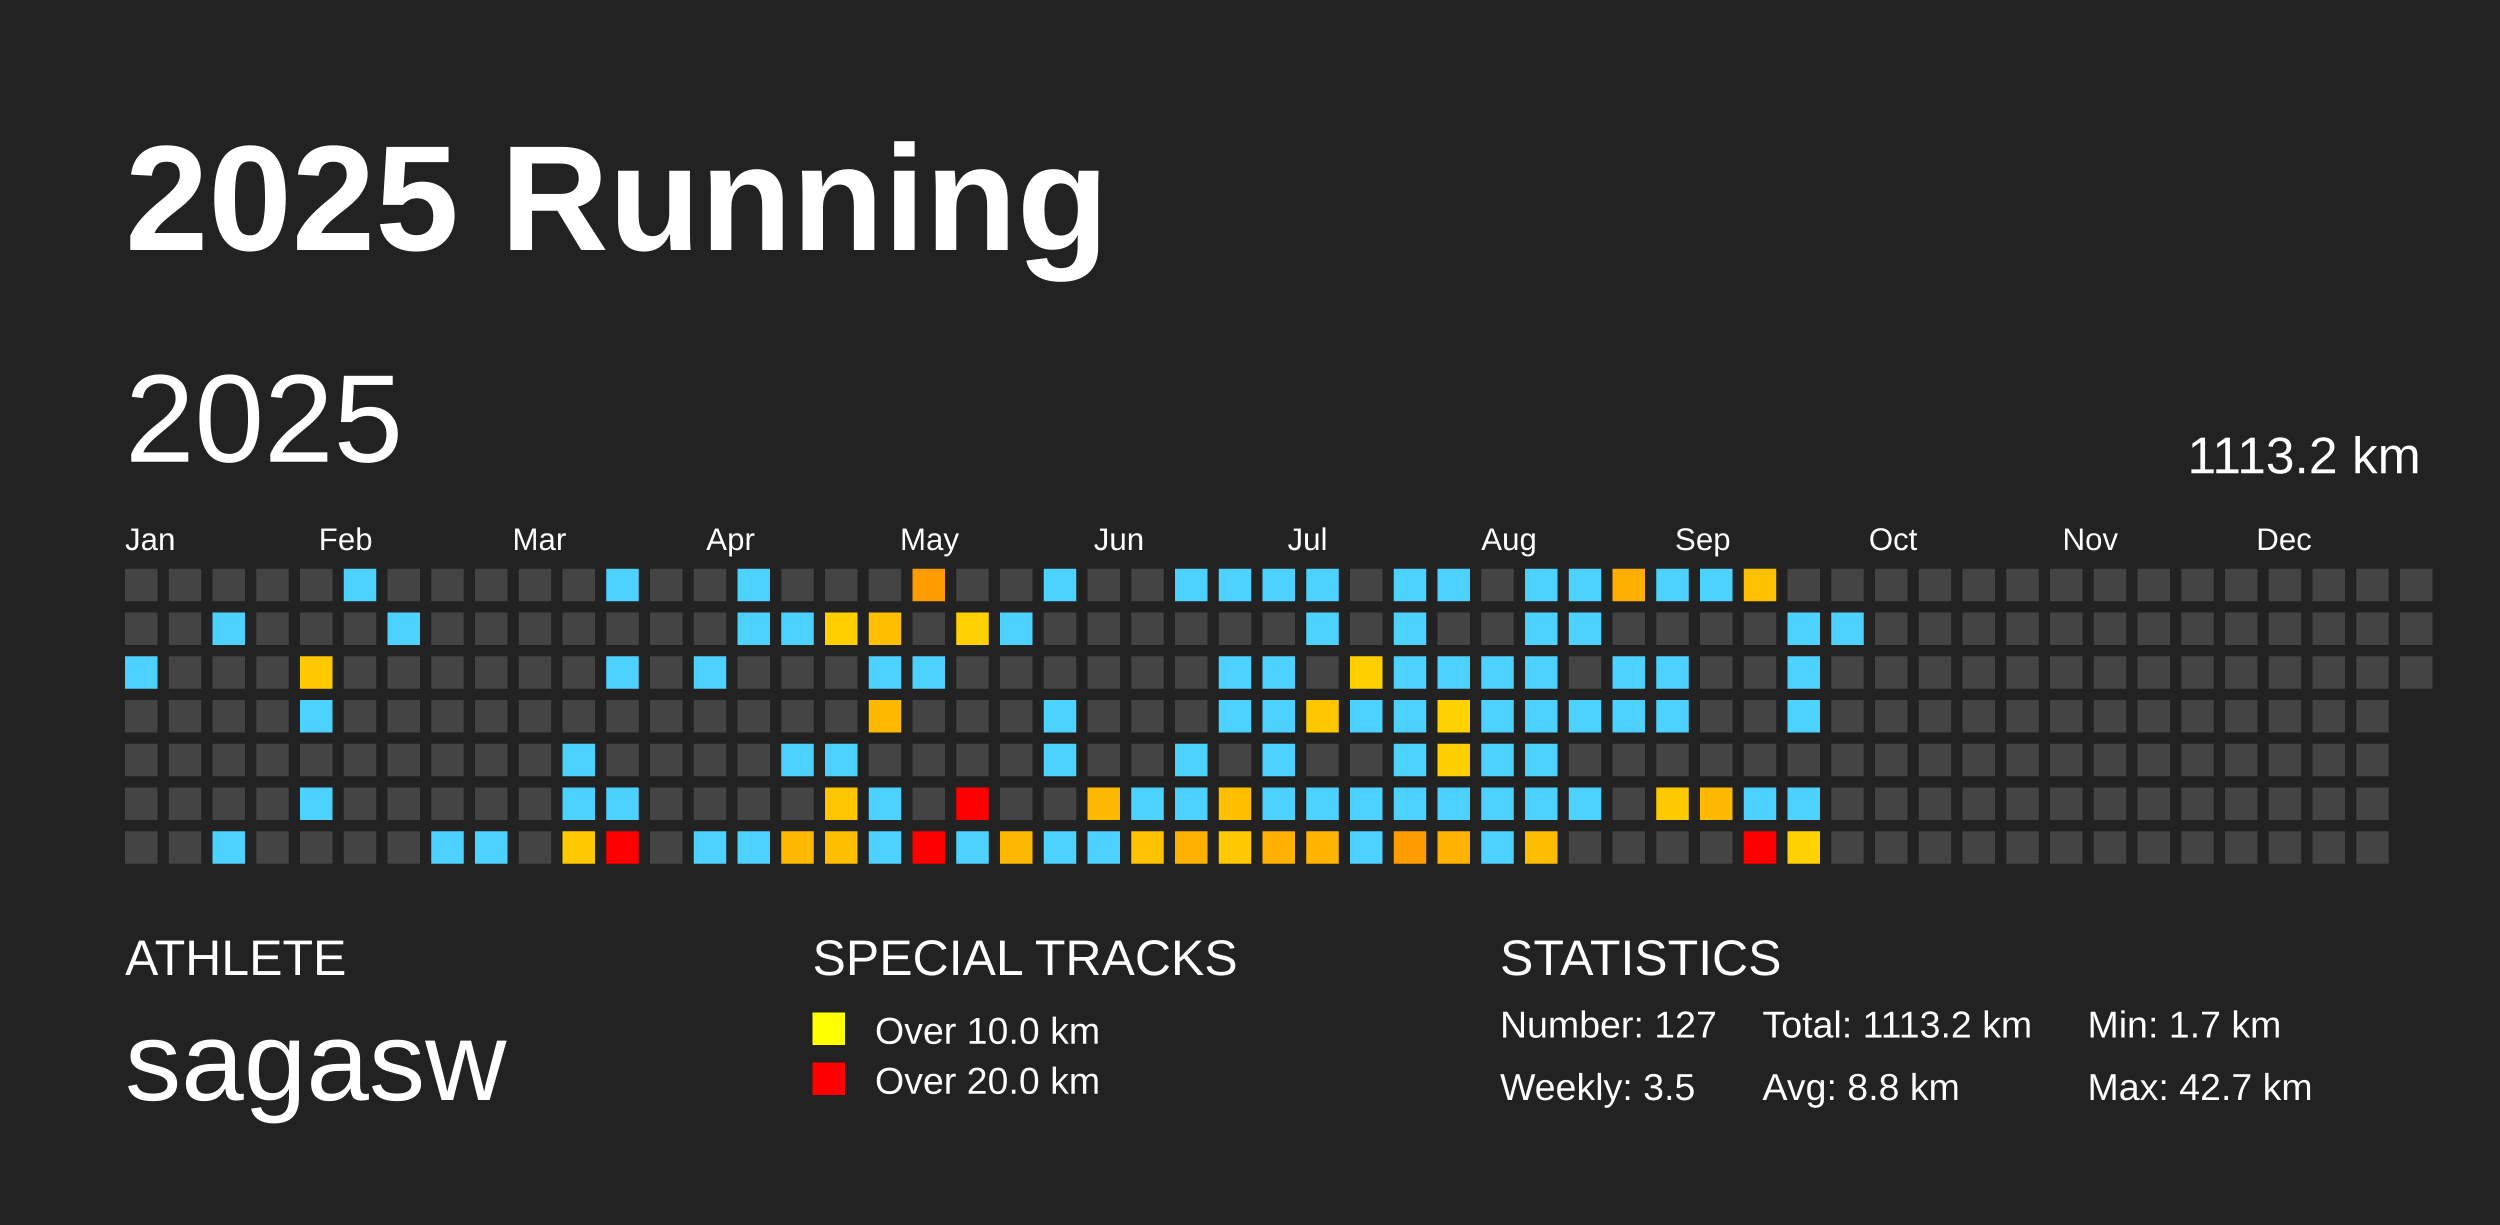
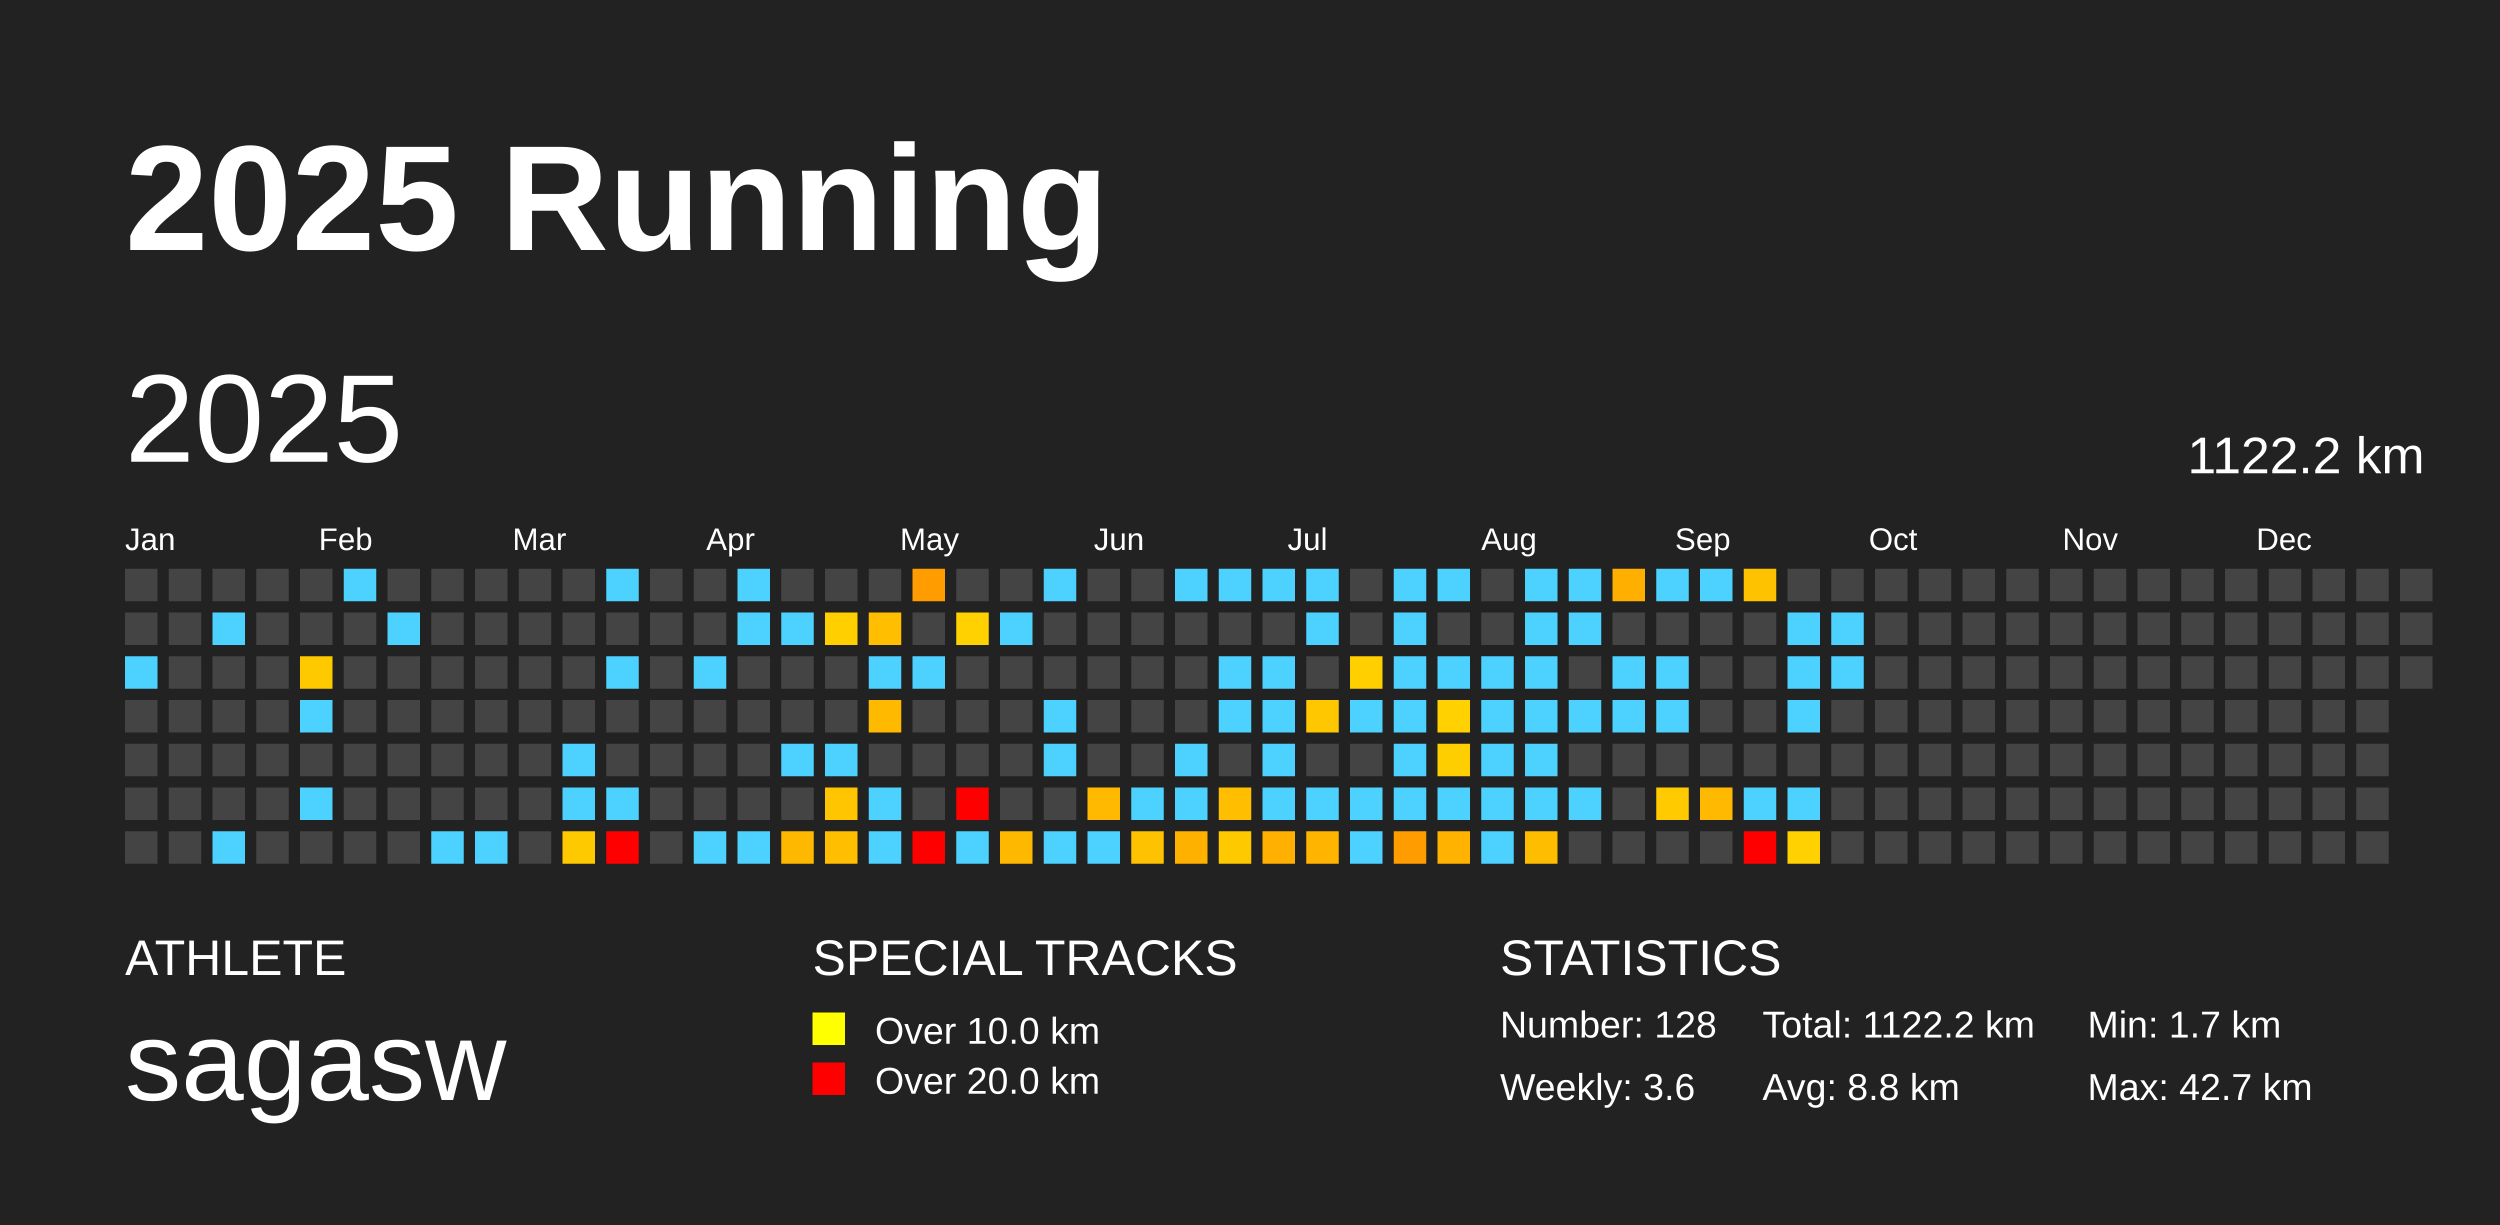
<svg xmlns="http://www.w3.org/2000/svg" baseProfile="full" height="98mm" version="1.1" viewBox="0,0,200,98" width="200mm">
  <defs />
  <rect fill="#222222" height="98" width="200" x="0" y="0" />
  <text fill="#FFFFFF" style="font-size:12px; font-family:Arial; font-weight:bold;" x="10" y="20">2025 Running</text>
  <text fill="#FFFFFF" style="font-size:4px; font-family:Arial" x="10" y="78">ATHLETE</text>
  <text fill="#FFFFFF" style="font-size:9px; font-family:Arial" x="10" y="88">sagasw</text>
  <text fill="#FFFFFF" style="font-size:4px; font-family:Arial" x="65" y="78">SPECIAL TRACKS</text>
  <rect fill="yellow" height="2.6" width="2.6" x="65" y="81" />
  <text fill="#FFFFFF" style="font-size:3px; font-family:Arial" x="70" y="83.5">Over 10.0 km</text>
  <rect fill="red" height="2.6" width="2.6" x="65" y="85" />
  <text fill="#FFFFFF" style="font-size:3px; font-family:Arial" x="70" y="87.5">Over 20.0 km</text>
  <text fill="#FFFFFF" style="font-size:4px; font-family:Arial" x="120" y="78">STATISTICS</text>
-   <text fill="#FFFFFF" style="font-size:3px; font-family:Arial" x="120" y="83">Number: 127</text>
-   <text fill="#FFFFFF" style="font-size:3px; font-family:Arial" x="120" y="88">Weekly: 3.5</text>
-   <text fill="#FFFFFF" style="font-size:3px; font-family:Arial" x="141" y="83">Total: 1113.2 km</text>
+   <text fill="#FFFFFF" style="font-size:3px; font-family:Arial" x="120" y="83">Number: 128</text>
+   <text fill="#FFFFFF" style="font-size:3px; font-family:Arial" x="120" y="88">Weekly: 3.6</text>
+   <text fill="#FFFFFF" style="font-size:3px; font-family:Arial" x="141" y="83">Total: 1122.2 km</text>
  <text fill="#FFFFFF" style="font-size:3px; font-family:Arial" x="141" y="88">Avg: 8.8 km</text>
  <text fill="#FFFFFF" style="font-size:3px; font-family:Arial" x="167" y="83">Min: 1.7 km</text>
  <text fill="#FFFFFF" style="font-size:3px; font-family:Arial" x="167" y="88">Max: 42.7 km</text>
  <text dominant-baseline="hanging" fill="#FFFFFF" style="font-size:10.0px; font-family:Arial;" x="10" y="30">2025</text>
-   <text dominant-baseline="hanging" fill="#FFFFFF" style="font-size:4.125px; font-family:Arial;" x="175" y="35">1113.2 km</text>
+   <text dominant-baseline="hanging" fill="#FFFFFF" style="font-size:4.125px; font-family:Arial;" x="175" y="35">1122.2 km</text>
  <text fill="#FFFFFF" style="font-size:2.5px; font-family:Arial" x="10.0" y="44">Jan</text>
  <text fill="#FFFFFF" style="font-size:2.5px; font-family:Arial" x="25.5" y="44">Feb</text>
  <text fill="#FFFFFF" style="font-size:2.5px; font-family:Arial" x="41.0" y="44">Mar</text>
  <text fill="#FFFFFF" style="font-size:2.5px; font-family:Arial" x="56.5" y="44">Apr</text>
  <text fill="#FFFFFF" style="font-size:2.5px; font-family:Arial" x="72.0" y="44">May</text>
  <text fill="#FFFFFF" style="font-size:2.5px; font-family:Arial" x="87.5" y="44">Jun</text>
  <text fill="#FFFFFF" style="font-size:2.5px; font-family:Arial" x="103.0" y="44">Jul</text>
  <text fill="#FFFFFF" style="font-size:2.5px; font-family:Arial" x="118.5" y="44">Aug</text>
  <text fill="#FFFFFF" style="font-size:2.5px; font-family:Arial" x="134.0" y="44">Sep</text>
  <text fill="#FFFFFF" style="font-size:2.5px; font-family:Arial" x="149.5" y="44">Oct</text>
  <text fill="#FFFFFF" style="font-size:2.5px; font-family:Arial" x="165.0" y="44">Nov</text>
  <text fill="#FFFFFF" style="font-size:2.5px; font-family:Arial" x="180.5" y="44">Dec</text>
  <rect fill="#444444" height="2.6" width="2.6" x="10.0" y="45.5" />
  <rect fill="#444444" height="2.6" width="2.6" x="10.0" y="49.0" />
  <rect fill="#4dd2ff" height="2.6" width="2.6" x="10.0" y="52.5" />
  <rect fill="#444444" height="2.6" width="2.6" x="10.0" y="56.0" />
  <rect fill="#444444" height="2.6" width="2.6" x="10.0" y="59.5" />
  <rect fill="#444444" height="2.6" width="2.6" x="10.0" y="63.0" />
  <rect fill="#444444" height="2.6" width="2.6" x="10.0" y="66.5" />
  <rect fill="#444444" height="2.6" width="2.6" x="13.5" y="45.5" />
  <rect fill="#444444" height="2.6" width="2.6" x="13.5" y="49.0" />
  <rect fill="#444444" height="2.6" width="2.6" x="13.5" y="52.5" />
  <rect fill="#444444" height="2.6" width="2.6" x="13.5" y="56.0" />
  <rect fill="#444444" height="2.6" width="2.6" x="13.5" y="59.5" />
  <rect fill="#444444" height="2.6" width="2.6" x="13.5" y="63.0" />
  <rect fill="#444444" height="2.6" width="2.6" x="13.5" y="66.5" />
  <rect fill="#444444" height="2.6" width="2.6" x="17.0" y="45.5" />
  <rect fill="#4dd2ff" height="2.6" width="2.6" x="17.0" y="49.0" />
  <rect fill="#444444" height="2.6" width="2.6" x="17.0" y="52.5" />
  <rect fill="#444444" height="2.6" width="2.6" x="17.0" y="56.0" />
  <rect fill="#444444" height="2.6" width="2.6" x="17.0" y="59.5" />
  <rect fill="#444444" height="2.6" width="2.6" x="17.0" y="63.0" />
  <rect fill="#4dd2ff" height="2.6" width="2.6" x="17.0" y="66.5" />
  <rect fill="#444444" height="2.6" width="2.6" x="20.5" y="45.5" />
  <rect fill="#444444" height="2.6" width="2.6" x="20.5" y="49.0" />
  <rect fill="#444444" height="2.6" width="2.6" x="20.5" y="52.5" />
  <rect fill="#444444" height="2.6" width="2.6" x="20.5" y="56.0" />
  <rect fill="#444444" height="2.6" width="2.6" x="20.5" y="59.5" />
  <rect fill="#444444" height="2.6" width="2.6" x="20.5" y="63.0" />
  <rect fill="#444444" height="2.6" width="2.6" x="20.5" y="66.5" />
  <rect fill="#444444" height="2.6" width="2.6" x="24.0" y="45.5" />
  <rect fill="#444444" height="2.6" width="2.6" x="24.0" y="49.0" />
  <rect fill="#ffc900" height="2.6" width="2.6" x="24.0" y="52.5" />
  <rect fill="#4dd2ff" height="2.6" width="2.6" x="24.0" y="56.0" />
  <rect fill="#444444" height="2.6" width="2.6" x="24.0" y="59.5" />
  <rect fill="#4dd2ff" height="2.6" width="2.6" x="24.0" y="63.0" />
  <rect fill="#444444" height="2.6" width="2.6" x="24.0" y="66.5" />
  <rect fill="#4dd2ff" height="2.6" width="2.6" x="27.5" y="45.5" />
  <rect fill="#444444" height="2.6" width="2.6" x="27.5" y="49.0" />
  <rect fill="#444444" height="2.6" width="2.6" x="27.5" y="52.5" />
  <rect fill="#444444" height="2.6" width="2.6" x="27.5" y="56.0" />
  <rect fill="#444444" height="2.6" width="2.6" x="27.5" y="59.5" />
  <rect fill="#444444" height="2.6" width="2.6" x="27.5" y="63.0" />
  <rect fill="#444444" height="2.6" width="2.6" x="27.5" y="66.5" />
  <rect fill="#444444" height="2.6" width="2.6" x="31.0" y="45.5" />
  <rect fill="#4dd2ff" height="2.6" width="2.6" x="31.0" y="49.0" />
  <rect fill="#444444" height="2.6" width="2.6" x="31.0" y="52.5" />
  <rect fill="#444444" height="2.6" width="2.6" x="31.0" y="56.0" />
  <rect fill="#444444" height="2.6" width="2.6" x="31.0" y="59.5" />
  <rect fill="#444444" height="2.6" width="2.6" x="31.0" y="63.0" />
  <rect fill="#444444" height="2.6" width="2.6" x="31.0" y="66.5" />
  <rect fill="#444444" height="2.6" width="2.6" x="34.5" y="45.5" />
  <rect fill="#444444" height="2.6" width="2.6" x="34.5" y="49.0" />
  <rect fill="#444444" height="2.6" width="2.6" x="34.5" y="52.5" />
  <rect fill="#444444" height="2.6" width="2.6" x="34.5" y="56.0" />
  <rect fill="#444444" height="2.6" width="2.6" x="34.5" y="59.5" />
  <rect fill="#444444" height="2.6" width="2.6" x="34.5" y="63.0" />
  <rect fill="#4dd2ff" height="2.6" width="2.6" x="34.5" y="66.5" />
  <rect fill="#444444" height="2.6" width="2.6" x="38.0" y="45.5" />
  <rect fill="#444444" height="2.6" width="2.6" x="38.0" y="49.0" />
  <rect fill="#444444" height="2.6" width="2.6" x="38.0" y="52.5" />
  <rect fill="#444444" height="2.6" width="2.6" x="38.0" y="56.0" />
  <rect fill="#444444" height="2.6" width="2.6" x="38.0" y="59.5" />
  <rect fill="#444444" height="2.6" width="2.6" x="38.0" y="63.0" />
  <rect fill="#4dd2ff" height="2.6" width="2.6" x="38.0" y="66.5" />
  <rect fill="#444444" height="2.6" width="2.6" x="41.5" y="45.5" />
  <rect fill="#444444" height="2.6" width="2.6" x="41.5" y="49.0" />
  <rect fill="#444444" height="2.6" width="2.6" x="41.5" y="52.5" />
  <rect fill="#444444" height="2.6" width="2.6" x="41.5" y="56.0" />
  <rect fill="#444444" height="2.6" width="2.6" x="41.5" y="59.5" />
  <rect fill="#444444" height="2.6" width="2.6" x="41.5" y="63.0" />
  <rect fill="#444444" height="2.6" width="2.6" x="41.5" y="66.5" />
  <rect fill="#444444" height="2.6" width="2.6" x="45.0" y="45.5" />
  <rect fill="#444444" height="2.6" width="2.6" x="45.0" y="49.0" />
  <rect fill="#444444" height="2.6" width="2.6" x="45.0" y="52.5" />
  <rect fill="#444444" height="2.6" width="2.6" x="45.0" y="56.0" />
  <rect fill="#4dd2ff" height="2.6" width="2.6" x="45.0" y="59.5" />
  <rect fill="#4dd2ff" height="2.6" width="2.6" x="45.0" y="63.0" />
  <rect fill="#ffc900" height="2.6" width="2.6" x="45.0" y="66.5" />
  <rect fill="#4dd2ff" height="2.6" width="2.6" x="48.5" y="45.5" />
  <rect fill="#444444" height="2.6" width="2.6" x="48.5" y="49.0" />
  <rect fill="#4dd2ff" height="2.6" width="2.6" x="48.5" y="52.5" />
  <rect fill="#444444" height="2.6" width="2.6" x="48.5" y="56.0" />
  <rect fill="#444444" height="2.6" width="2.6" x="48.5" y="59.5" />
  <rect fill="#4dd2ff" height="2.6" width="2.6" x="48.5" y="63.0" />
  <rect fill="red" height="2.6" width="2.6" x="48.5" y="66.5" />
  <rect fill="#444444" height="2.6" width="2.6" x="52.0" y="45.5" />
  <rect fill="#444444" height="2.6" width="2.6" x="52.0" y="49.0" />
  <rect fill="#444444" height="2.6" width="2.6" x="52.0" y="52.5" />
  <rect fill="#444444" height="2.6" width="2.6" x="52.0" y="56.0" />
  <rect fill="#444444" height="2.6" width="2.6" x="52.0" y="59.5" />
  <rect fill="#444444" height="2.6" width="2.6" x="52.0" y="63.0" />
  <rect fill="#444444" height="2.6" width="2.6" x="52.0" y="66.5" />
  <rect fill="#444444" height="2.6" width="2.6" x="55.5" y="45.5" />
  <rect fill="#444444" height="2.6" width="2.6" x="55.5" y="49.0" />
  <rect fill="#4dd2ff" height="2.6" width="2.6" x="55.5" y="52.5" />
  <rect fill="#444444" height="2.6" width="2.6" x="55.5" y="56.0" />
  <rect fill="#444444" height="2.6" width="2.6" x="55.5" y="59.5" />
  <rect fill="#444444" height="2.6" width="2.6" x="55.5" y="63.0" />
  <rect fill="#4dd2ff" height="2.6" width="2.6" x="55.5" y="66.5" />
  <rect fill="#4dd2ff" height="2.6" width="2.6" x="59.0" y="45.5" />
  <rect fill="#4dd2ff" height="2.6" width="2.6" x="59.0" y="49.0" />
  <rect fill="#444444" height="2.6" width="2.6" x="59.0" y="52.5" />
  <rect fill="#444444" height="2.6" width="2.6" x="59.0" y="56.0" />
  <rect fill="#444444" height="2.6" width="2.6" x="59.0" y="59.5" />
  <rect fill="#444444" height="2.6" width="2.6" x="59.0" y="63.0" />
  <rect fill="#4dd2ff" height="2.6" width="2.6" x="59.0" y="66.5" />
  <rect fill="#444444" height="2.6" width="2.6" x="62.5" y="45.5" />
  <rect fill="#4dd2ff" height="2.6" width="2.6" x="62.5" y="49.0" />
  <rect fill="#444444" height="2.6" width="2.6" x="62.5" y="52.5" />
  <rect fill="#444444" height="2.6" width="2.6" x="62.5" y="56.0" />
  <rect fill="#4dd2ff" height="2.6" width="2.6" x="62.5" y="59.5" />
  <rect fill="#444444" height="2.6" width="2.6" x="62.5" y="63.0" />
  <rect fill="#ffb800" height="2.6" width="2.6" x="62.5" y="66.5" />
  <rect fill="#444444" height="2.6" width="2.6" x="66.0" y="45.5" />
  <rect fill="#ffcf00" height="2.6" width="2.6" x="66.0" y="49.0" />
  <rect fill="#444444" height="2.6" width="2.6" x="66.0" y="52.5" />
  <rect fill="#444444" height="2.6" width="2.6" x="66.0" y="56.0" />
  <rect fill="#4dd2ff" height="2.6" width="2.6" x="66.0" y="59.5" />
  <rect fill="#ffc500" height="2.6" width="2.6" x="66.0" y="63.0" />
  <rect fill="#ffbe00" height="2.6" width="2.6" x="66.0" y="66.5" />
  <rect fill="#444444" height="2.6" width="2.6" x="69.5" y="45.5" />
  <rect fill="#ffbe00" height="2.6" width="2.6" x="69.5" y="49.0" />
  <rect fill="#4dd2ff" height="2.6" width="2.6" x="69.5" y="52.5" />
  <rect fill="#ffba00" height="2.6" width="2.6" x="69.5" y="56.0" />
  <rect fill="#444444" height="2.6" width="2.6" x="69.5" y="59.5" />
  <rect fill="#4dd2ff" height="2.6" width="2.6" x="69.5" y="63.0" />
  <rect fill="#4dd2ff" height="2.6" width="2.6" x="69.5" y="66.5" />
  <rect fill="#ff9c00" height="2.6" width="2.6" x="73.0" y="45.5" />
  <rect fill="#444444" height="2.6" width="2.6" x="73.0" y="49.0" />
  <rect fill="#4dd2ff" height="2.6" width="2.6" x="73.0" y="52.5" />
  <rect fill="#444444" height="2.6" width="2.6" x="73.0" y="56.0" />
  <rect fill="#444444" height="2.6" width="2.6" x="73.0" y="59.5" />
  <rect fill="#444444" height="2.6" width="2.6" x="73.0" y="63.0" />
  <rect fill="red" height="2.6" width="2.6" x="73.0" y="66.5" />
  <rect fill="#444444" height="2.6" width="2.6" x="76.5" y="45.5" />
  <rect fill="#ffd100" height="2.6" width="2.6" x="76.5" y="49.0" />
  <rect fill="#444444" height="2.6" width="2.6" x="76.5" y="52.5" />
  <rect fill="#444444" height="2.6" width="2.6" x="76.5" y="56.0" />
  <rect fill="#444444" height="2.6" width="2.6" x="76.5" y="59.5" />
  <rect fill="red" height="2.6" width="2.6" x="76.5" y="63.0" />
  <rect fill="#4dd2ff" height="2.6" width="2.6" x="76.5" y="66.5" />
  <rect fill="#444444" height="2.6" width="2.6" x="80.0" y="45.5" />
  <rect fill="#4dd2ff" height="2.6" width="2.6" x="80.0" y="49.0" />
  <rect fill="#444444" height="2.6" width="2.6" x="80.0" y="52.5" />
  <rect fill="#444444" height="2.6" width="2.6" x="80.0" y="56.0" />
  <rect fill="#444444" height="2.6" width="2.6" x="80.0" y="59.5" />
  <rect fill="#444444" height="2.6" width="2.6" x="80.0" y="63.0" />
  <rect fill="#ffb800" height="2.6" width="2.6" x="80.0" y="66.5" />
  <rect fill="#4dd2ff" height="2.6" width="2.6" x="83.5" y="45.5" />
  <rect fill="#444444" height="2.6" width="2.6" x="83.5" y="49.0" />
  <rect fill="#444444" height="2.6" width="2.6" x="83.5" y="52.5" />
  <rect fill="#4dd2ff" height="2.6" width="2.6" x="83.5" y="56.0" />
  <rect fill="#4dd2ff" height="2.6" width="2.6" x="83.5" y="59.5" />
  <rect fill="#444444" height="2.6" width="2.6" x="83.5" y="63.0" />
  <rect fill="#4dd2ff" height="2.6" width="2.6" x="83.5" y="66.5" />
  <rect fill="#444444" height="2.6" width="2.6" x="87.0" y="45.5" />
  <rect fill="#444444" height="2.6" width="2.6" x="87.0" y="49.0" />
  <rect fill="#444444" height="2.6" width="2.6" x="87.0" y="52.5" />
  <rect fill="#444444" height="2.6" width="2.6" x="87.0" y="56.0" />
  <rect fill="#444444" height="2.6" width="2.6" x="87.0" y="59.5" />
  <rect fill="#ffb900" height="2.6" width="2.6" x="87.0" y="63.0" />
  <rect fill="#4dd2ff" height="2.6" width="2.6" x="87.0" y="66.5" />
  <rect fill="#444444" height="2.6" width="2.6" x="90.5" y="45.5" />
  <rect fill="#444444" height="2.6" width="2.6" x="90.5" y="49.0" />
  <rect fill="#444444" height="2.6" width="2.6" x="90.5" y="52.5" />
  <rect fill="#444444" height="2.6" width="2.6" x="90.5" y="56.0" />
  <rect fill="#444444" height="2.6" width="2.6" x="90.5" y="59.5" />
  <rect fill="#4dd2ff" height="2.6" width="2.6" x="90.5" y="63.0" />
  <rect fill="#ffc200" height="2.6" width="2.6" x="90.5" y="66.5" />
  <rect fill="#4dd2ff" height="2.6" width="2.6" x="94.0" y="45.5" />
  <rect fill="#444444" height="2.6" width="2.6" x="94.0" y="49.0" />
  <rect fill="#444444" height="2.6" width="2.6" x="94.0" y="52.5" />
  <rect fill="#444444" height="2.6" width="2.6" x="94.0" y="56.0" />
  <rect fill="#4dd2ff" height="2.6" width="2.6" x="94.0" y="59.5" />
  <rect fill="#4dd2ff" height="2.6" width="2.6" x="94.0" y="63.0" />
  <rect fill="#ffb100" height="2.6" width="2.6" x="94.0" y="66.5" />
  <rect fill="#4dd2ff" height="2.6" width="2.6" x="97.5" y="45.5" />
  <rect fill="#444444" height="2.6" width="2.6" x="97.5" y="49.0" />
  <rect fill="#4dd2ff" height="2.6" width="2.6" x="97.5" y="52.5" />
  <rect fill="#4dd2ff" height="2.6" width="2.6" x="97.5" y="56.0" />
  <rect fill="#444444" height="2.6" width="2.6" x="97.5" y="59.5" />
  <rect fill="#ffbe00" height="2.6" width="2.6" x="97.5" y="63.0" />
  <rect fill="#ffc900" height="2.6" width="2.6" x="97.5" y="66.5" />
  <rect fill="#4dd2ff" height="2.6" width="2.6" x="101.0" y="45.5" />
  <rect fill="#444444" height="2.6" width="2.6" x="101.0" y="49.0" />
  <rect fill="#4dd2ff" height="2.6" width="2.6" x="101.0" y="52.5" />
  <rect fill="#4dd2ff" height="2.6" width="2.6" x="101.0" y="56.0" />
  <rect fill="#4dd2ff" height="2.6" width="2.6" x="101.0" y="59.5" />
  <rect fill="#4dd2ff" height="2.6" width="2.6" x="101.0" y="63.0" />
  <rect fill="#ffb000" height="2.6" width="2.6" x="101.0" y="66.5" />
  <rect fill="#4dd2ff" height="2.6" width="2.6" x="104.5" y="45.5" />
  <rect fill="#4dd2ff" height="2.6" width="2.6" x="104.5" y="49.0" />
  <rect fill="#444444" height="2.6" width="2.6" x="104.5" y="52.5" />
  <rect fill="#ffc700" height="2.6" width="2.6" x="104.5" y="56.0" />
  <rect fill="#444444" height="2.6" width="2.6" x="104.5" y="59.5" />
  <rect fill="#4dd2ff" height="2.6" width="2.6" x="104.5" y="63.0" />
  <rect fill="#ffb500" height="2.6" width="2.6" x="104.5" y="66.5" />
  <rect fill="#444444" height="2.6" width="2.6" x="108.0" y="45.5" />
  <rect fill="#444444" height="2.6" width="2.6" x="108.0" y="49.0" />
  <rect fill="#ffcf00" height="2.6" width="2.6" x="108.0" y="52.5" />
  <rect fill="#4dd2ff" height="2.6" width="2.6" x="108.0" y="56.0" />
  <rect fill="#444444" height="2.6" width="2.6" x="108.0" y="59.5" />
  <rect fill="#4dd2ff" height="2.6" width="2.6" x="108.0" y="63.0" />
  <rect fill="#4dd2ff" height="2.6" width="2.6" x="108.0" y="66.5" />
  <rect fill="#4dd2ff" height="2.6" width="2.6" x="111.5" y="45.5" />
  <rect fill="#4dd2ff" height="2.6" width="2.6" x="111.5" y="49.0" />
  <rect fill="#4dd2ff" height="2.6" width="2.6" x="111.5" y="52.5" />
  <rect fill="#4dd2ff" height="2.6" width="2.6" x="111.5" y="56.0" />
  <rect fill="#4dd2ff" height="2.6" width="2.6" x="111.5" y="59.5" />
  <rect fill="#4dd2ff" height="2.6" width="2.6" x="111.5" y="63.0" />
  <rect fill="#ff9c00" height="2.6" width="2.6" x="111.5" y="66.5" />
  <rect fill="#4dd2ff" height="2.6" width="2.6" x="115.0" y="45.5" />
  <rect fill="#444444" height="2.6" width="2.6" x="115.0" y="49.0" />
  <rect fill="#4dd2ff" height="2.6" width="2.6" x="115.0" y="52.5" />
  <rect fill="#ffd100" height="2.6" width="2.6" x="115.0" y="56.0" />
  <rect fill="#ffce00" height="2.6" width="2.6" x="115.0" y="59.5" />
  <rect fill="#4dd2ff" height="2.6" width="2.6" x="115.0" y="63.0" />
  <rect fill="#ffb300" height="2.6" width="2.6" x="115.0" y="66.5" />
  <rect fill="#444444" height="2.6" width="2.6" x="118.5" y="45.5" />
  <rect fill="#444444" height="2.6" width="2.6" x="118.5" y="49.0" />
  <rect fill="#4dd2ff" height="2.6" width="2.6" x="118.5" y="52.5" />
  <rect fill="#4dd2ff" height="2.6" width="2.6" x="118.5" y="56.0" />
  <rect fill="#4dd2ff" height="2.6" width="2.6" x="118.5" y="59.5" />
  <rect fill="#4dd2ff" height="2.6" width="2.6" x="118.5" y="63.0" />
  <rect fill="#4dd2ff" height="2.6" width="2.6" x="118.5" y="66.5" />
  <rect fill="#4dd2ff" height="2.6" width="2.6" x="122.0" y="45.5" />
  <rect fill="#4dd2ff" height="2.6" width="2.6" x="122.0" y="49.0" />
  <rect fill="#4dd2ff" height="2.6" width="2.6" x="122.0" y="52.5" />
  <rect fill="#4dd2ff" height="2.6" width="2.6" x="122.0" y="56.0" />
  <rect fill="#4dd2ff" height="2.6" width="2.6" x="122.0" y="59.5" />
  <rect fill="#4dd2ff" height="2.6" width="2.6" x="122.0" y="63.0" />
  <rect fill="#ffbd00" height="2.6" width="2.6" x="122.0" y="66.5" />
  <rect fill="#4dd2ff" height="2.6" width="2.6" x="125.5" y="45.5" />
  <rect fill="#4dd2ff" height="2.6" width="2.6" x="125.5" y="49.0" />
  <rect fill="#444444" height="2.6" width="2.6" x="125.5" y="52.5" />
  <rect fill="#4dd2ff" height="2.6" width="2.6" x="125.5" y="56.0" />
  <rect fill="#444444" height="2.6" width="2.6" x="125.5" y="59.5" />
  <rect fill="#4dd2ff" height="2.6" width="2.6" x="125.5" y="63.0" />
  <rect fill="#444444" height="2.6" width="2.6" x="125.5" y="66.5" />
  <rect fill="#ffaf00" height="2.6" width="2.6" x="129.0" y="45.5" />
  <rect fill="#444444" height="2.6" width="2.6" x="129.0" y="49.0" />
  <rect fill="#4dd2ff" height="2.6" width="2.6" x="129.0" y="52.5" />
  <rect fill="#4dd2ff" height="2.6" width="2.6" x="129.0" y="56.0" />
  <rect fill="#444444" height="2.6" width="2.6" x="129.0" y="59.5" />
  <rect fill="#444444" height="2.6" width="2.6" x="129.0" y="63.0" />
  <rect fill="#444444" height="2.6" width="2.6" x="129.0" y="66.5" />
  <rect fill="#4dd2ff" height="2.6" width="2.6" x="132.5" y="45.5" />
  <rect fill="#444444" height="2.6" width="2.6" x="132.5" y="49.0" />
  <rect fill="#4dd2ff" height="2.6" width="2.6" x="132.5" y="52.5" />
  <rect fill="#4dd2ff" height="2.6" width="2.6" x="132.5" y="56.0" />
  <rect fill="#444444" height="2.6" width="2.6" x="132.5" y="59.5" />
  <rect fill="#ffca00" height="2.6" width="2.6" x="132.5" y="63.0" />
  <rect fill="#444444" height="2.6" width="2.6" x="132.5" y="66.5" />
  <rect fill="#4dd2ff" height="2.6" width="2.6" x="136.0" y="45.5" />
  <rect fill="#444444" height="2.6" width="2.6" x="136.0" y="49.0" />
  <rect fill="#444444" height="2.6" width="2.6" x="136.0" y="52.5" />
  <rect fill="#444444" height="2.6" width="2.6" x="136.0" y="56.0" />
  <rect fill="#444444" height="2.6" width="2.6" x="136.0" y="59.5" />
  <rect fill="#ffb900" height="2.6" width="2.6" x="136.0" y="63.0" />
  <rect fill="#444444" height="2.6" width="2.6" x="136.0" y="66.5" />
  <rect fill="#ffc200" height="2.6" width="2.6" x="139.5" y="45.5" />
  <rect fill="#444444" height="2.6" width="2.6" x="139.5" y="49.0" />
  <rect fill="#444444" height="2.6" width="2.6" x="139.5" y="52.5" />
  <rect fill="#444444" height="2.6" width="2.6" x="139.5" y="56.0" />
  <rect fill="#444444" height="2.6" width="2.6" x="139.5" y="59.5" />
  <rect fill="#4dd2ff" height="2.6" width="2.6" x="139.5" y="63.0" />
  <rect fill="red" height="2.6" width="2.6" x="139.5" y="66.5" />
  <rect fill="#444444" height="2.6" width="2.6" x="143.0" y="45.5" />
  <rect fill="#4dd2ff" height="2.6" width="2.6" x="143.0" y="49.0" />
  <rect fill="#4dd2ff" height="2.6" width="2.6" x="143.0" y="52.5" />
  <rect fill="#4dd2ff" height="2.6" width="2.6" x="143.0" y="56.0" />
  <rect fill="#444444" height="2.6" width="2.6" x="143.0" y="59.5" />
  <rect fill="#4dd2ff" height="2.6" width="2.6" x="143.0" y="63.0" />
  <rect fill="#ffd100" height="2.6" width="2.6" x="143.0" y="66.5" />
  <rect fill="#444444" height="2.6" width="2.6" x="146.5" y="45.5" />
  <rect fill="#4dd2ff" height="2.6" width="2.6" x="146.5" y="49.0" />
-   <rect fill="#444444" height="2.6" width="2.6" x="146.5" y="52.5" />
+   <rect fill="#4dd2ff" height="2.6" width="2.6" x="146.5" y="52.5" />
  <rect fill="#444444" height="2.6" width="2.6" x="146.5" y="56.0" />
  <rect fill="#444444" height="2.6" width="2.6" x="146.5" y="59.5" />
  <rect fill="#444444" height="2.6" width="2.6" x="146.5" y="63.0" />
  <rect fill="#444444" height="2.6" width="2.6" x="146.5" y="66.5" />
  <rect fill="#444444" height="2.6" width="2.6" x="150.0" y="45.5" />
  <rect fill="#444444" height="2.6" width="2.6" x="150.0" y="49.0" />
  <rect fill="#444444" height="2.6" width="2.6" x="150.0" y="52.5" />
  <rect fill="#444444" height="2.6" width="2.6" x="150.0" y="56.0" />
  <rect fill="#444444" height="2.6" width="2.6" x="150.0" y="59.5" />
  <rect fill="#444444" height="2.6" width="2.6" x="150.0" y="63.0" />
  <rect fill="#444444" height="2.6" width="2.6" x="150.0" y="66.5" />
  <rect fill="#444444" height="2.6" width="2.6" x="153.5" y="45.5" />
  <rect fill="#444444" height="2.6" width="2.6" x="153.5" y="49.0" />
  <rect fill="#444444" height="2.6" width="2.6" x="153.5" y="52.5" />
  <rect fill="#444444" height="2.6" width="2.6" x="153.5" y="56.0" />
  <rect fill="#444444" height="2.6" width="2.6" x="153.5" y="59.5" />
  <rect fill="#444444" height="2.6" width="2.6" x="153.5" y="63.0" />
  <rect fill="#444444" height="2.6" width="2.6" x="153.5" y="66.5" />
  <rect fill="#444444" height="2.6" width="2.6" x="157.0" y="45.5" />
  <rect fill="#444444" height="2.6" width="2.6" x="157.0" y="49.0" />
  <rect fill="#444444" height="2.6" width="2.6" x="157.0" y="52.5" />
  <rect fill="#444444" height="2.6" width="2.6" x="157.0" y="56.0" />
  <rect fill="#444444" height="2.6" width="2.6" x="157.0" y="59.5" />
  <rect fill="#444444" height="2.6" width="2.6" x="157.0" y="63.0" />
  <rect fill="#444444" height="2.6" width="2.6" x="157.0" y="66.5" />
  <rect fill="#444444" height="2.6" width="2.6" x="160.5" y="45.5" />
  <rect fill="#444444" height="2.6" width="2.6" x="160.5" y="49.0" />
  <rect fill="#444444" height="2.6" width="2.6" x="160.5" y="52.5" />
  <rect fill="#444444" height="2.6" width="2.6" x="160.5" y="56.0" />
  <rect fill="#444444" height="2.6" width="2.6" x="160.5" y="59.5" />
  <rect fill="#444444" height="2.6" width="2.6" x="160.5" y="63.0" />
  <rect fill="#444444" height="2.6" width="2.6" x="160.5" y="66.5" />
  <rect fill="#444444" height="2.6" width="2.6" x="164.0" y="45.5" />
  <rect fill="#444444" height="2.6" width="2.6" x="164.0" y="49.0" />
  <rect fill="#444444" height="2.6" width="2.6" x="164.0" y="52.5" />
  <rect fill="#444444" height="2.6" width="2.6" x="164.0" y="56.0" />
  <rect fill="#444444" height="2.6" width="2.6" x="164.0" y="59.5" />
  <rect fill="#444444" height="2.6" width="2.6" x="164.0" y="63.0" />
  <rect fill="#444444" height="2.6" width="2.6" x="164.0" y="66.5" />
  <rect fill="#444444" height="2.6" width="2.6" x="167.5" y="45.5" />
  <rect fill="#444444" height="2.6" width="2.6" x="167.5" y="49.0" />
  <rect fill="#444444" height="2.6" width="2.6" x="167.5" y="52.5" />
  <rect fill="#444444" height="2.6" width="2.6" x="167.5" y="56.0" />
  <rect fill="#444444" height="2.6" width="2.6" x="167.5" y="59.5" />
  <rect fill="#444444" height="2.6" width="2.6" x="167.5" y="63.0" />
  <rect fill="#444444" height="2.6" width="2.6" x="167.5" y="66.5" />
  <rect fill="#444444" height="2.6" width="2.6" x="171.0" y="45.5" />
  <rect fill="#444444" height="2.6" width="2.6" x="171.0" y="49.0" />
  <rect fill="#444444" height="2.6" width="2.6" x="171.0" y="52.5" />
  <rect fill="#444444" height="2.6" width="2.6" x="171.0" y="56.0" />
  <rect fill="#444444" height="2.6" width="2.6" x="171.0" y="59.5" />
  <rect fill="#444444" height="2.6" width="2.6" x="171.0" y="63.0" />
  <rect fill="#444444" height="2.6" width="2.6" x="171.0" y="66.5" />
  <rect fill="#444444" height="2.6" width="2.6" x="174.5" y="45.5" />
  <rect fill="#444444" height="2.6" width="2.6" x="174.5" y="49.0" />
  <rect fill="#444444" height="2.6" width="2.6" x="174.5" y="52.5" />
  <rect fill="#444444" height="2.6" width="2.6" x="174.5" y="56.0" />
  <rect fill="#444444" height="2.6" width="2.6" x="174.5" y="59.5" />
  <rect fill="#444444" height="2.6" width="2.6" x="174.5" y="63.0" />
  <rect fill="#444444" height="2.6" width="2.6" x="174.5" y="66.5" />
  <rect fill="#444444" height="2.6" width="2.6" x="178.0" y="45.5" />
  <rect fill="#444444" height="2.6" width="2.6" x="178.0" y="49.0" />
  <rect fill="#444444" height="2.6" width="2.6" x="178.0" y="52.5" />
  <rect fill="#444444" height="2.6" width="2.6" x="178.0" y="56.0" />
  <rect fill="#444444" height="2.6" width="2.6" x="178.0" y="59.5" />
  <rect fill="#444444" height="2.6" width="2.6" x="178.0" y="63.0" />
  <rect fill="#444444" height="2.6" width="2.6" x="178.0" y="66.5" />
  <rect fill="#444444" height="2.6" width="2.6" x="181.5" y="45.5" />
  <rect fill="#444444" height="2.6" width="2.6" x="181.5" y="49.0" />
  <rect fill="#444444" height="2.6" width="2.6" x="181.5" y="52.5" />
  <rect fill="#444444" height="2.6" width="2.6" x="181.5" y="56.0" />
  <rect fill="#444444" height="2.6" width="2.6" x="181.5" y="59.5" />
  <rect fill="#444444" height="2.6" width="2.6" x="181.5" y="63.0" />
  <rect fill="#444444" height="2.6" width="2.6" x="181.5" y="66.5" />
  <rect fill="#444444" height="2.6" width="2.6" x="185.0" y="45.5" />
  <rect fill="#444444" height="2.6" width="2.6" x="185.0" y="49.0" />
  <rect fill="#444444" height="2.6" width="2.6" x="185.0" y="52.5" />
  <rect fill="#444444" height="2.6" width="2.6" x="185.0" y="56.0" />
  <rect fill="#444444" height="2.6" width="2.6" x="185.0" y="59.5" />
  <rect fill="#444444" height="2.6" width="2.6" x="185.0" y="63.0" />
  <rect fill="#444444" height="2.6" width="2.6" x="185.0" y="66.5" />
  <rect fill="#444444" height="2.6" width="2.6" x="188.5" y="45.5" />
  <rect fill="#444444" height="2.6" width="2.6" x="188.5" y="49.0" />
  <rect fill="#444444" height="2.6" width="2.6" x="188.5" y="52.5" />
  <rect fill="#444444" height="2.6" width="2.6" x="188.5" y="56.0" />
  <rect fill="#444444" height="2.6" width="2.6" x="188.5" y="59.5" />
  <rect fill="#444444" height="2.6" width="2.6" x="188.5" y="63.0" />
  <rect fill="#444444" height="2.6" width="2.6" x="188.5" y="66.5" />
  <rect fill="#444444" height="2.6" width="2.6" x="192.0" y="45.5" />
  <rect fill="#444444" height="2.6" width="2.6" x="192.0" y="49.0" />
  <rect fill="#444444" height="2.6" width="2.6" x="192.0" y="52.5" />
</svg>
